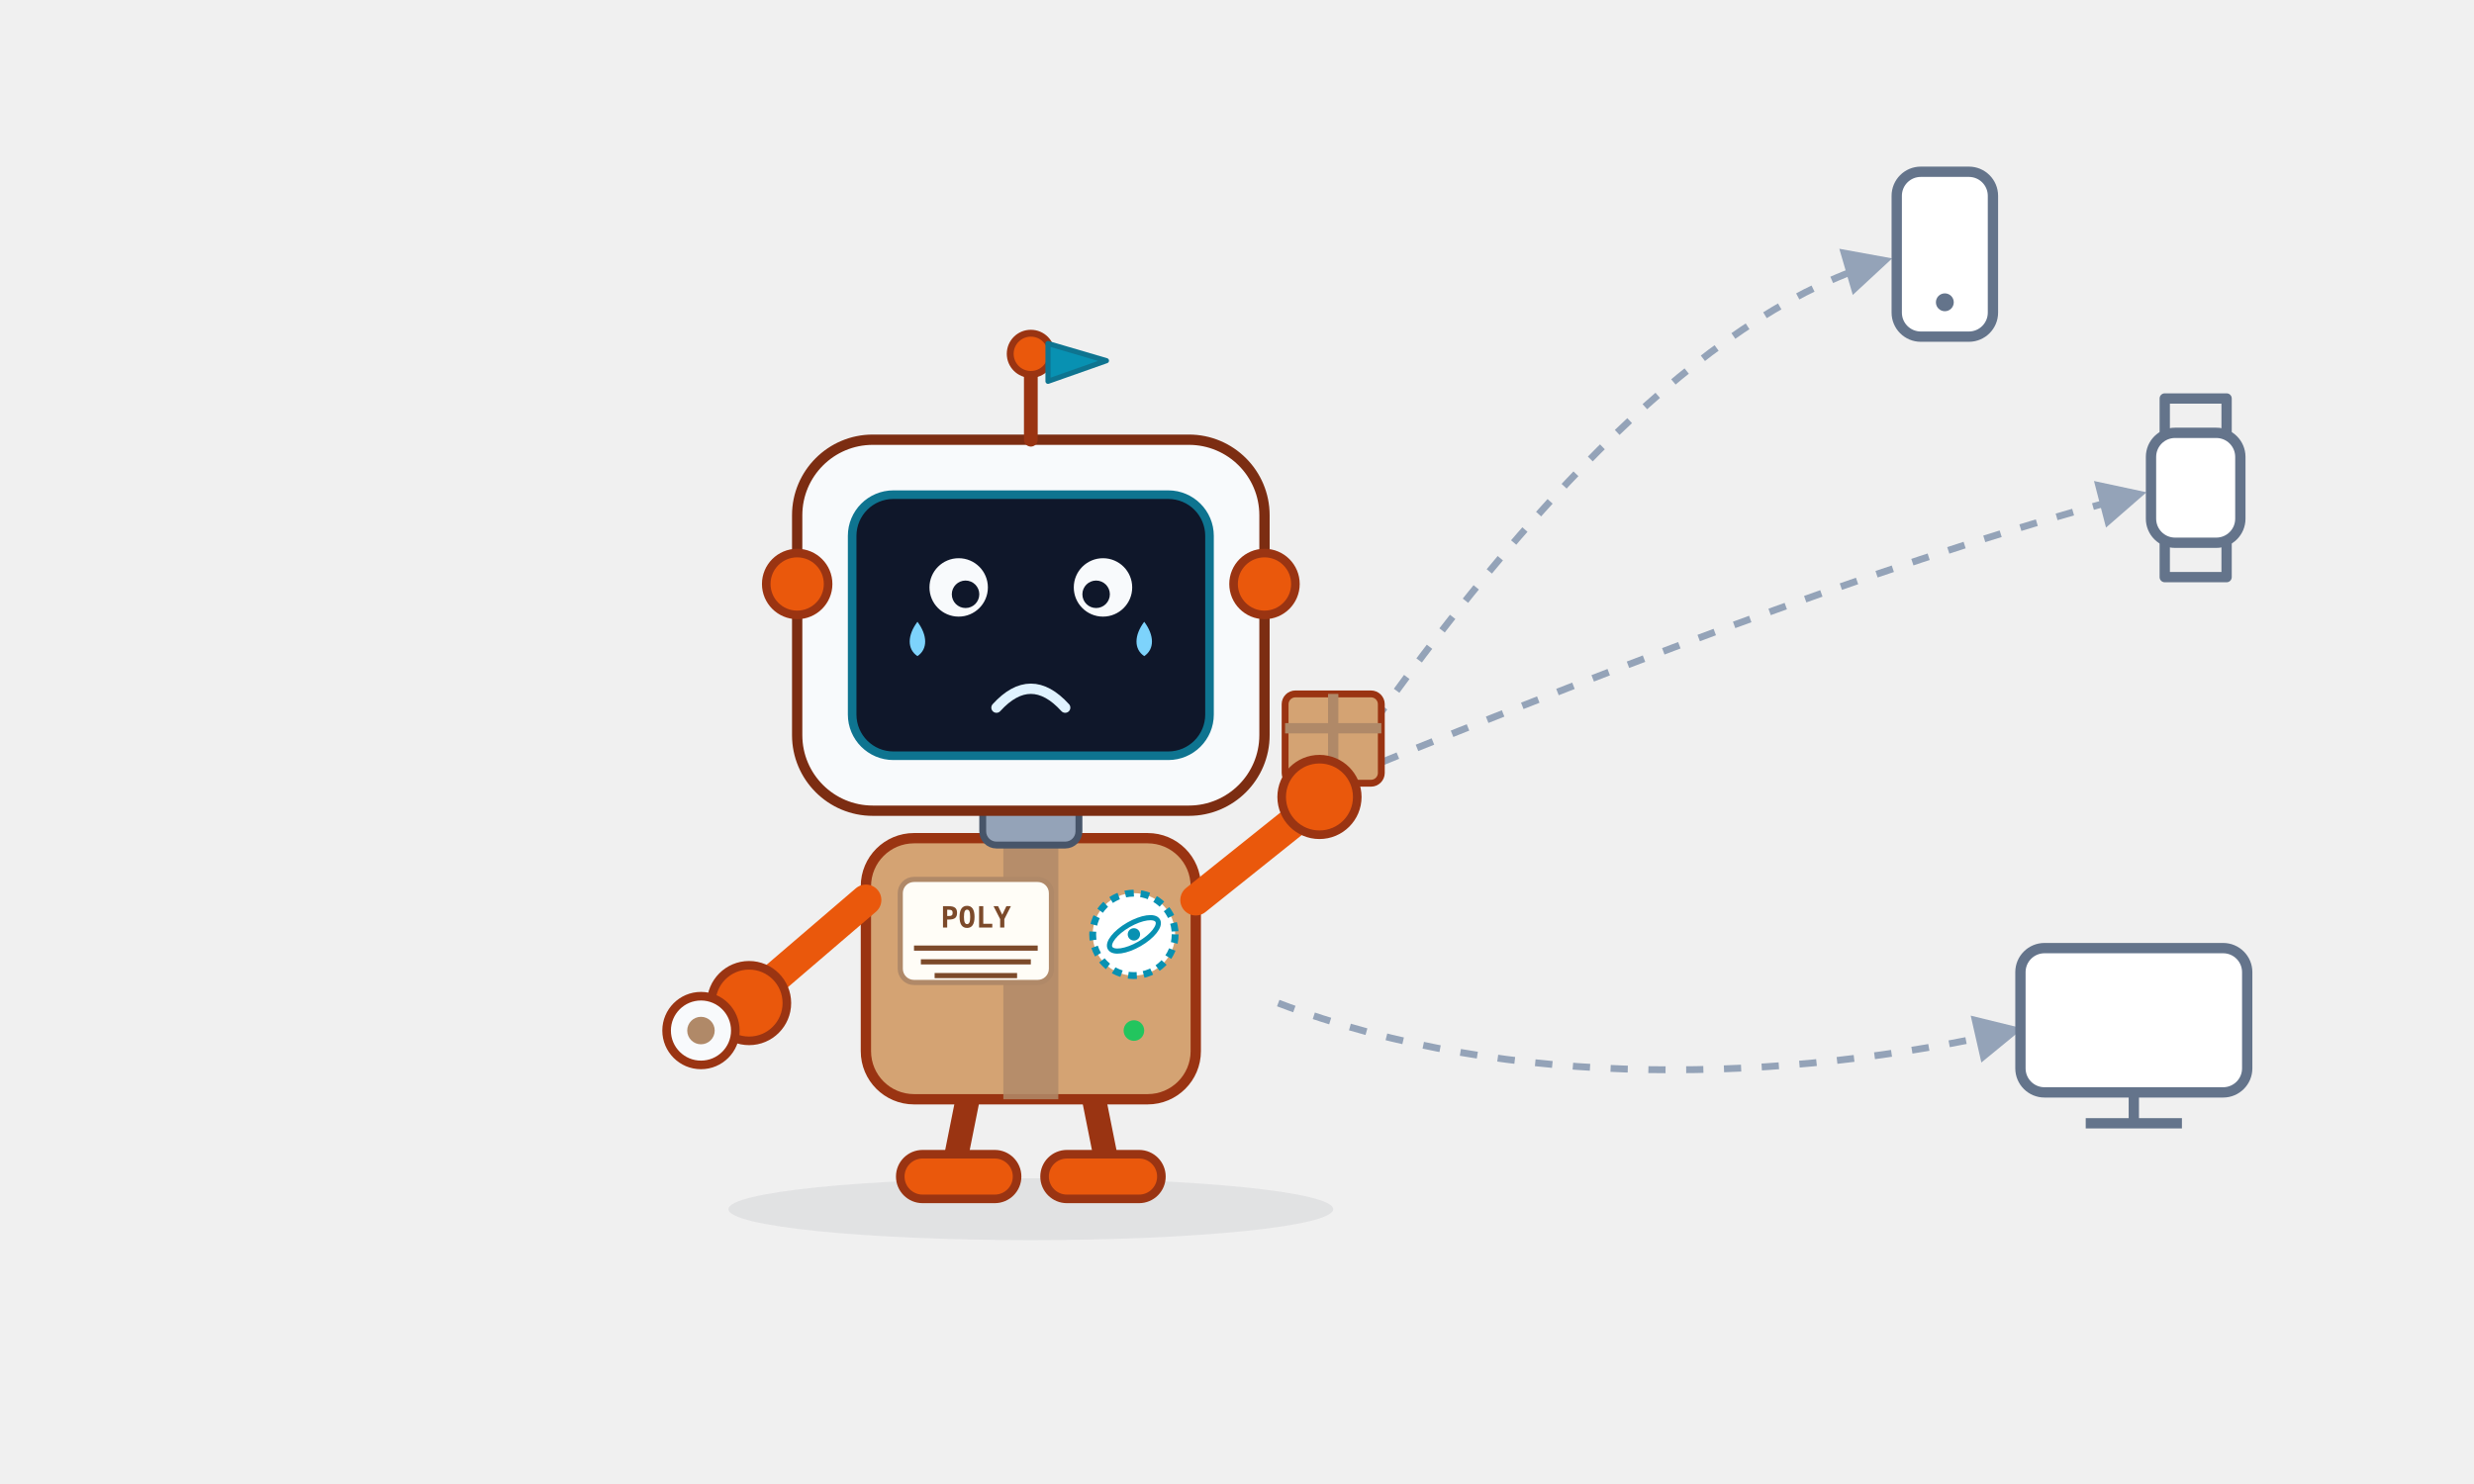
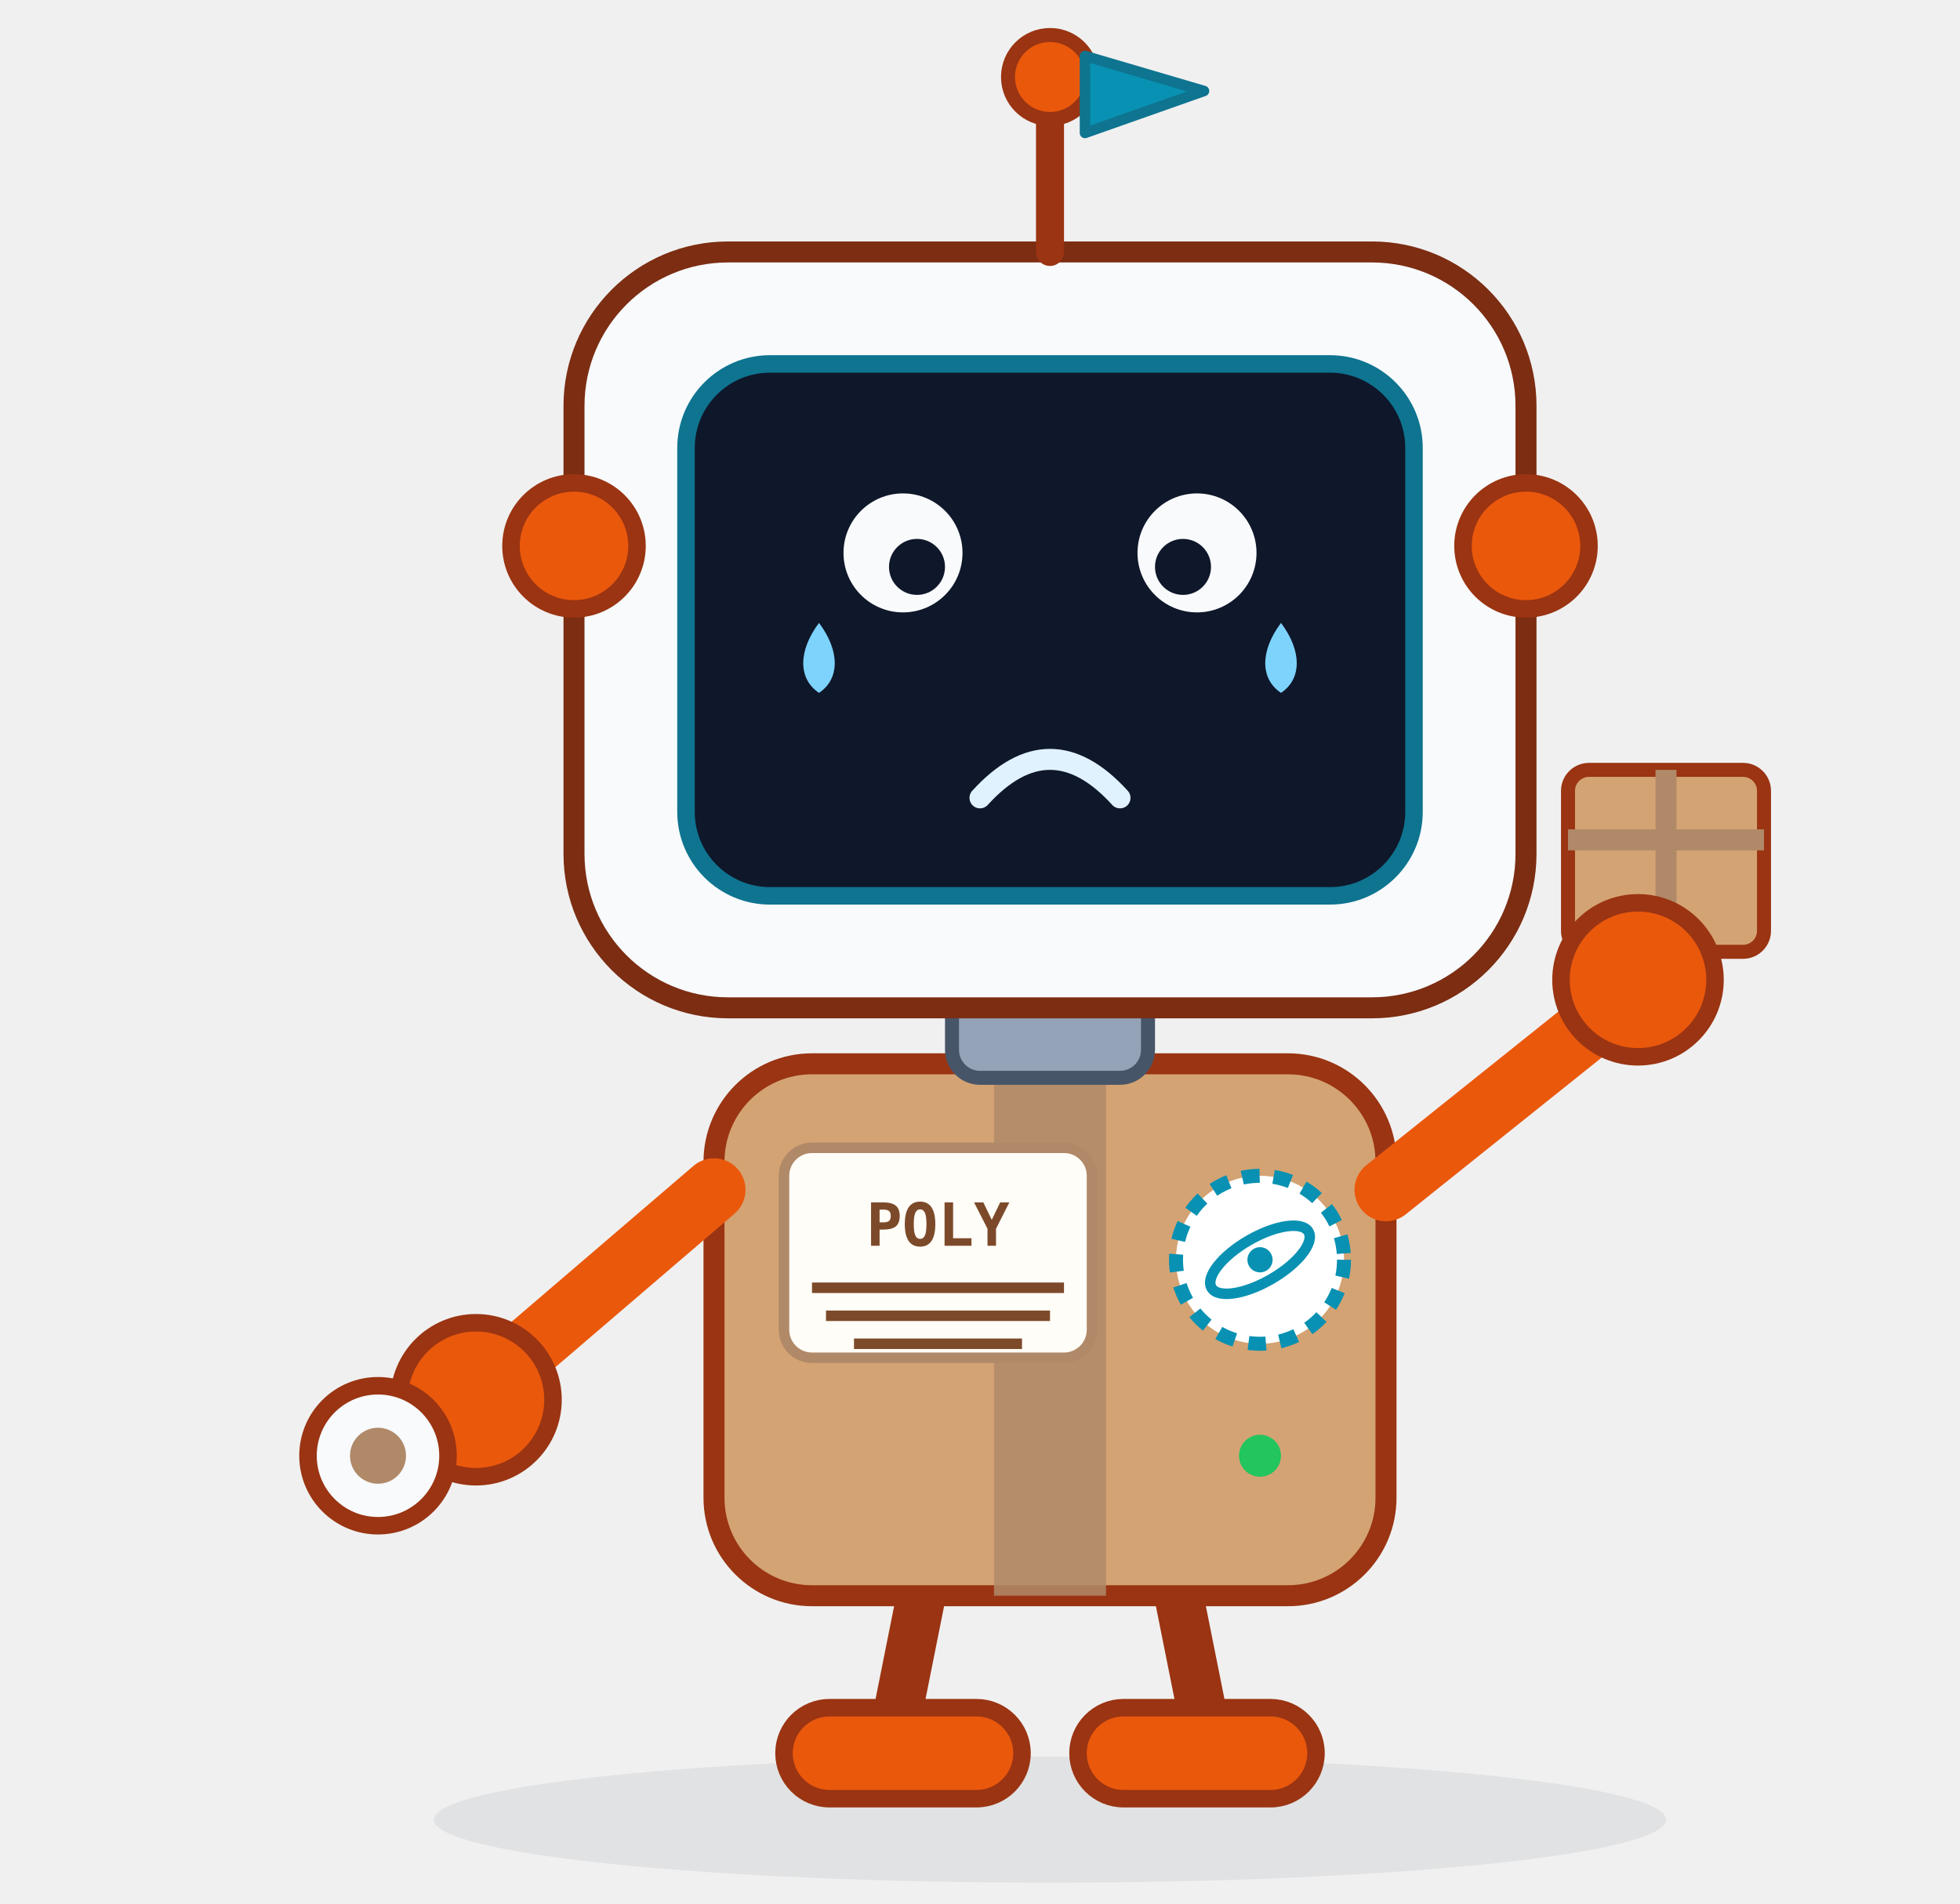
- <svg xmlns="http://www.w3.org/2000/svg" width="640" height="384" viewBox="0 0 720 432" role="img" aria-labelledby="pax-t pax-d">
+ <svg xmlns="http://www.w3.org/2000/svg" width="280" height="272" viewBox="150 92 280 272" role="img" aria-labelledby="pax-t pax-d">
  <style>
    .pax-bot { animation: pax-bob 4s ease-in-out infinite; }
    .pax-tear-a { animation: pax-tear 1.15s ease-in infinite; }
    .pax-tear-b { animation: pax-tear 1.15s ease-in 0.2s infinite; }
  @keyframes pax-bob { 0%, 100% { transform: translateY(0); } 50% { transform: translateY(-4px); } }
  @keyframes pax-tear { 0% { transform: translateY(0); opacity: 0; } 15% { opacity: 1; } 100% { transform: translateY(12px); opacity: 0; } }
  @media (prefers-reduced-motion: reduce) {
    [class*="pax-"] { animation: none !important; }
  }
  </style>
  <defs>
-     <marker id="pax-arrow" viewBox="0 0 10 10" refX="8" refY="5" markerWidth="7" markerHeight="7" orient="auto-start-reverse">
-       <path d="M0,0 L10,5 L0,10 z" fill="#94a3b8" />
-     </marker>
    <clipPath id="pax-screen-clip">
      <rect x="248" y="144" width="104" height="76" rx="12" />
    </clipPath>
  </defs>
-   <path d="M400,210 C 450,140 500,90 548,76" fill="none" stroke="#94a3b8" stroke-width="2" stroke-dasharray="5 6" marker-end="url(#pax-arrow)" />
-   <path d="M392,226 C 480,190 560,160 622,144" fill="none" stroke="#94a3b8" stroke-width="2" stroke-dasharray="5 6" marker-end="url(#pax-arrow)" />
-   <path d="M372,292 C 440,318 520,315 586,300" fill="none" stroke="#94a3b8" stroke-width="2" stroke-dasharray="5 6" marker-end="url(#pax-arrow)" />
-   <g stroke="#64748b" stroke-width="3" fill="#ffffff" stroke-linejoin="round">
-     <rect x="552" y="50" width="28" height="48" rx="7" />
-     <rect x="626" y="126" width="26" height="32" rx="7" />
-     <path d="M630,126 v-10 h18 v10 M630,158 v10 h18 v-10" fill="none" />
-     <rect x="588" y="276" width="66" height="42" rx="7" />
-     <path d="M621,318 v9 M607,327 h28" fill="none" />
-   </g>
-   <circle cx="566" cy="88" r="2.6" fill="#64748b" stroke="none" />
  <ellipse cx="300" cy="352" rx="88" ry="9" fill="#0f172a" opacity="0.07" />
  <g class="pax-bot">
    <g stroke="#9a3412" stroke-width="7" stroke-linecap="round" fill="none">
      <path d="M282,318 L278,338" />
      <path d="M318,318 L322,338" />
    </g>
    <rect x="262" y="336" width="34" height="13" rx="6.5" fill="#ea580c" stroke="#9a3412" stroke-width="2.5" />
    <rect x="304" y="336" width="34" height="13" rx="6.5" fill="#ea580c" stroke="#9a3412" stroke-width="2.5" />
    <rect x="252" y="244" width="96" height="76" rx="14" fill="#d4a373" stroke="#9a3412" stroke-width="3" />
    <rect x="292" y="244" width="16" height="76" fill="#b08968" opacity="0.85" />
    <rect x="262" y="256" width="44" height="30" rx="4" fill="#fffdf7" stroke="#b08968" stroke-width="1.5" />
    <text x="284" y="270" text-anchor="middle" font-size="8.5" font-weight="700" font-family="'JetBrains Mono', ui-monospace, 'PingFang SC', 'Microsoft YaHei', monospace" fill="#7c4a2a">POLY</text>
    <path d="M266,276 h36 M268,280 h32 M272,284 h24" stroke="#7c4a2a" stroke-width="1.5" />
    <circle cx="330" cy="272" r="12" fill="#ffffff" stroke="#0891b2" stroke-width="2" stroke-dasharray="2.5 2" />
    <ellipse cx="330" cy="272" rx="8" ry="3.2" fill="none" stroke="#0891b2" stroke-width="1.5" transform="rotate(-30 330 272)" />
    <circle cx="330" cy="272" r="1.8" fill="#0891b2" />
    <circle cx="330" cy="300" r="3" fill="#22c55e" />
    <rect x="286" y="232" width="28" height="14" rx="4" fill="#94a3b8" stroke="#475569" stroke-width="2" />
    <rect x="232" y="128" width="136" height="108" rx="22" fill="#f8fafc" stroke="#7c2d12" stroke-width="3" />
    <rect x="248" y="144" width="104" height="76" rx="12" fill="#0f172a" stroke="#0e7490" stroke-width="2.5" />
    <g class="pax-face pax-face-cry">
      <g clip-path="url(#pax-screen-clip)">
        <path d="M290,206 Q300,195 310,206" fill="none" stroke="#e0f2fe" stroke-width="3" stroke-linecap="round" />
        <circle cx="279" cy="171" r="8.5" fill="#f8fafc" />
        <circle cx="321" cy="171" r="8.5" fill="#f8fafc" />
        <circle cx="281" cy="173" r="4" fill="#0f172a" />
        <circle cx="319" cy="173" r="4" fill="#0f172a" />
        <g class="pax-tear pax-tear-a">
          <path d="M267,181 C270,185 270,189 267,191 C264,189 264,185 267,181 Z" fill="#7dd3fc" />
        </g>
        <g class="pax-tear pax-tear-b">
          <path d="M333,181 C336,185 336,189 333,191 C330,189 330,185 333,181 Z" fill="#7dd3fc" />
        </g>
      </g>
    </g>
    <circle cx="232" cy="170" r="9" fill="#ea580c" stroke="#9a3412" stroke-width="2.5" />
    <circle cx="368" cy="170" r="9" fill="#ea580c" stroke="#9a3412" stroke-width="2.5" />
    <path d="M300,128 L300,106" stroke="#9a3412" stroke-width="4" stroke-linecap="round" />
    <circle cx="300" cy="103" r="6" fill="#ea580c" stroke="#9a3412" stroke-width="2" />
    <path d="M305,100 L322,105 L305,111 Z" fill="#0891b2" stroke="#0e7490" stroke-width="1.5" stroke-linejoin="round" />
    <path d="M252,262 L224,286" stroke="#ea580c" stroke-width="9" stroke-linecap="round" />
    <circle cx="218" cy="292" r="11" fill="#ea580c" stroke="#9a3412" stroke-width="2.5" />
    <circle cx="204" cy="300" r="10" fill="#f8fafc" stroke="#9a3412" stroke-width="2.5" />
    <circle cx="204" cy="300" r="4" fill="#b08968" />
    <path d="M348,262 L378,238" stroke="#ea580c" stroke-width="9" stroke-linecap="round" />
    <rect x="374" y="202" width="28" height="26" rx="3" fill="#d4a373" stroke="#9a3412" stroke-width="2" />
    <path d="M388,202 v26 M374,212 h28" stroke="#b08968" stroke-width="3" />
    <circle cx="384" cy="232" r="11" fill="#ea580c" stroke="#9a3412" stroke-width="2.5" />
  </g>
</svg>
